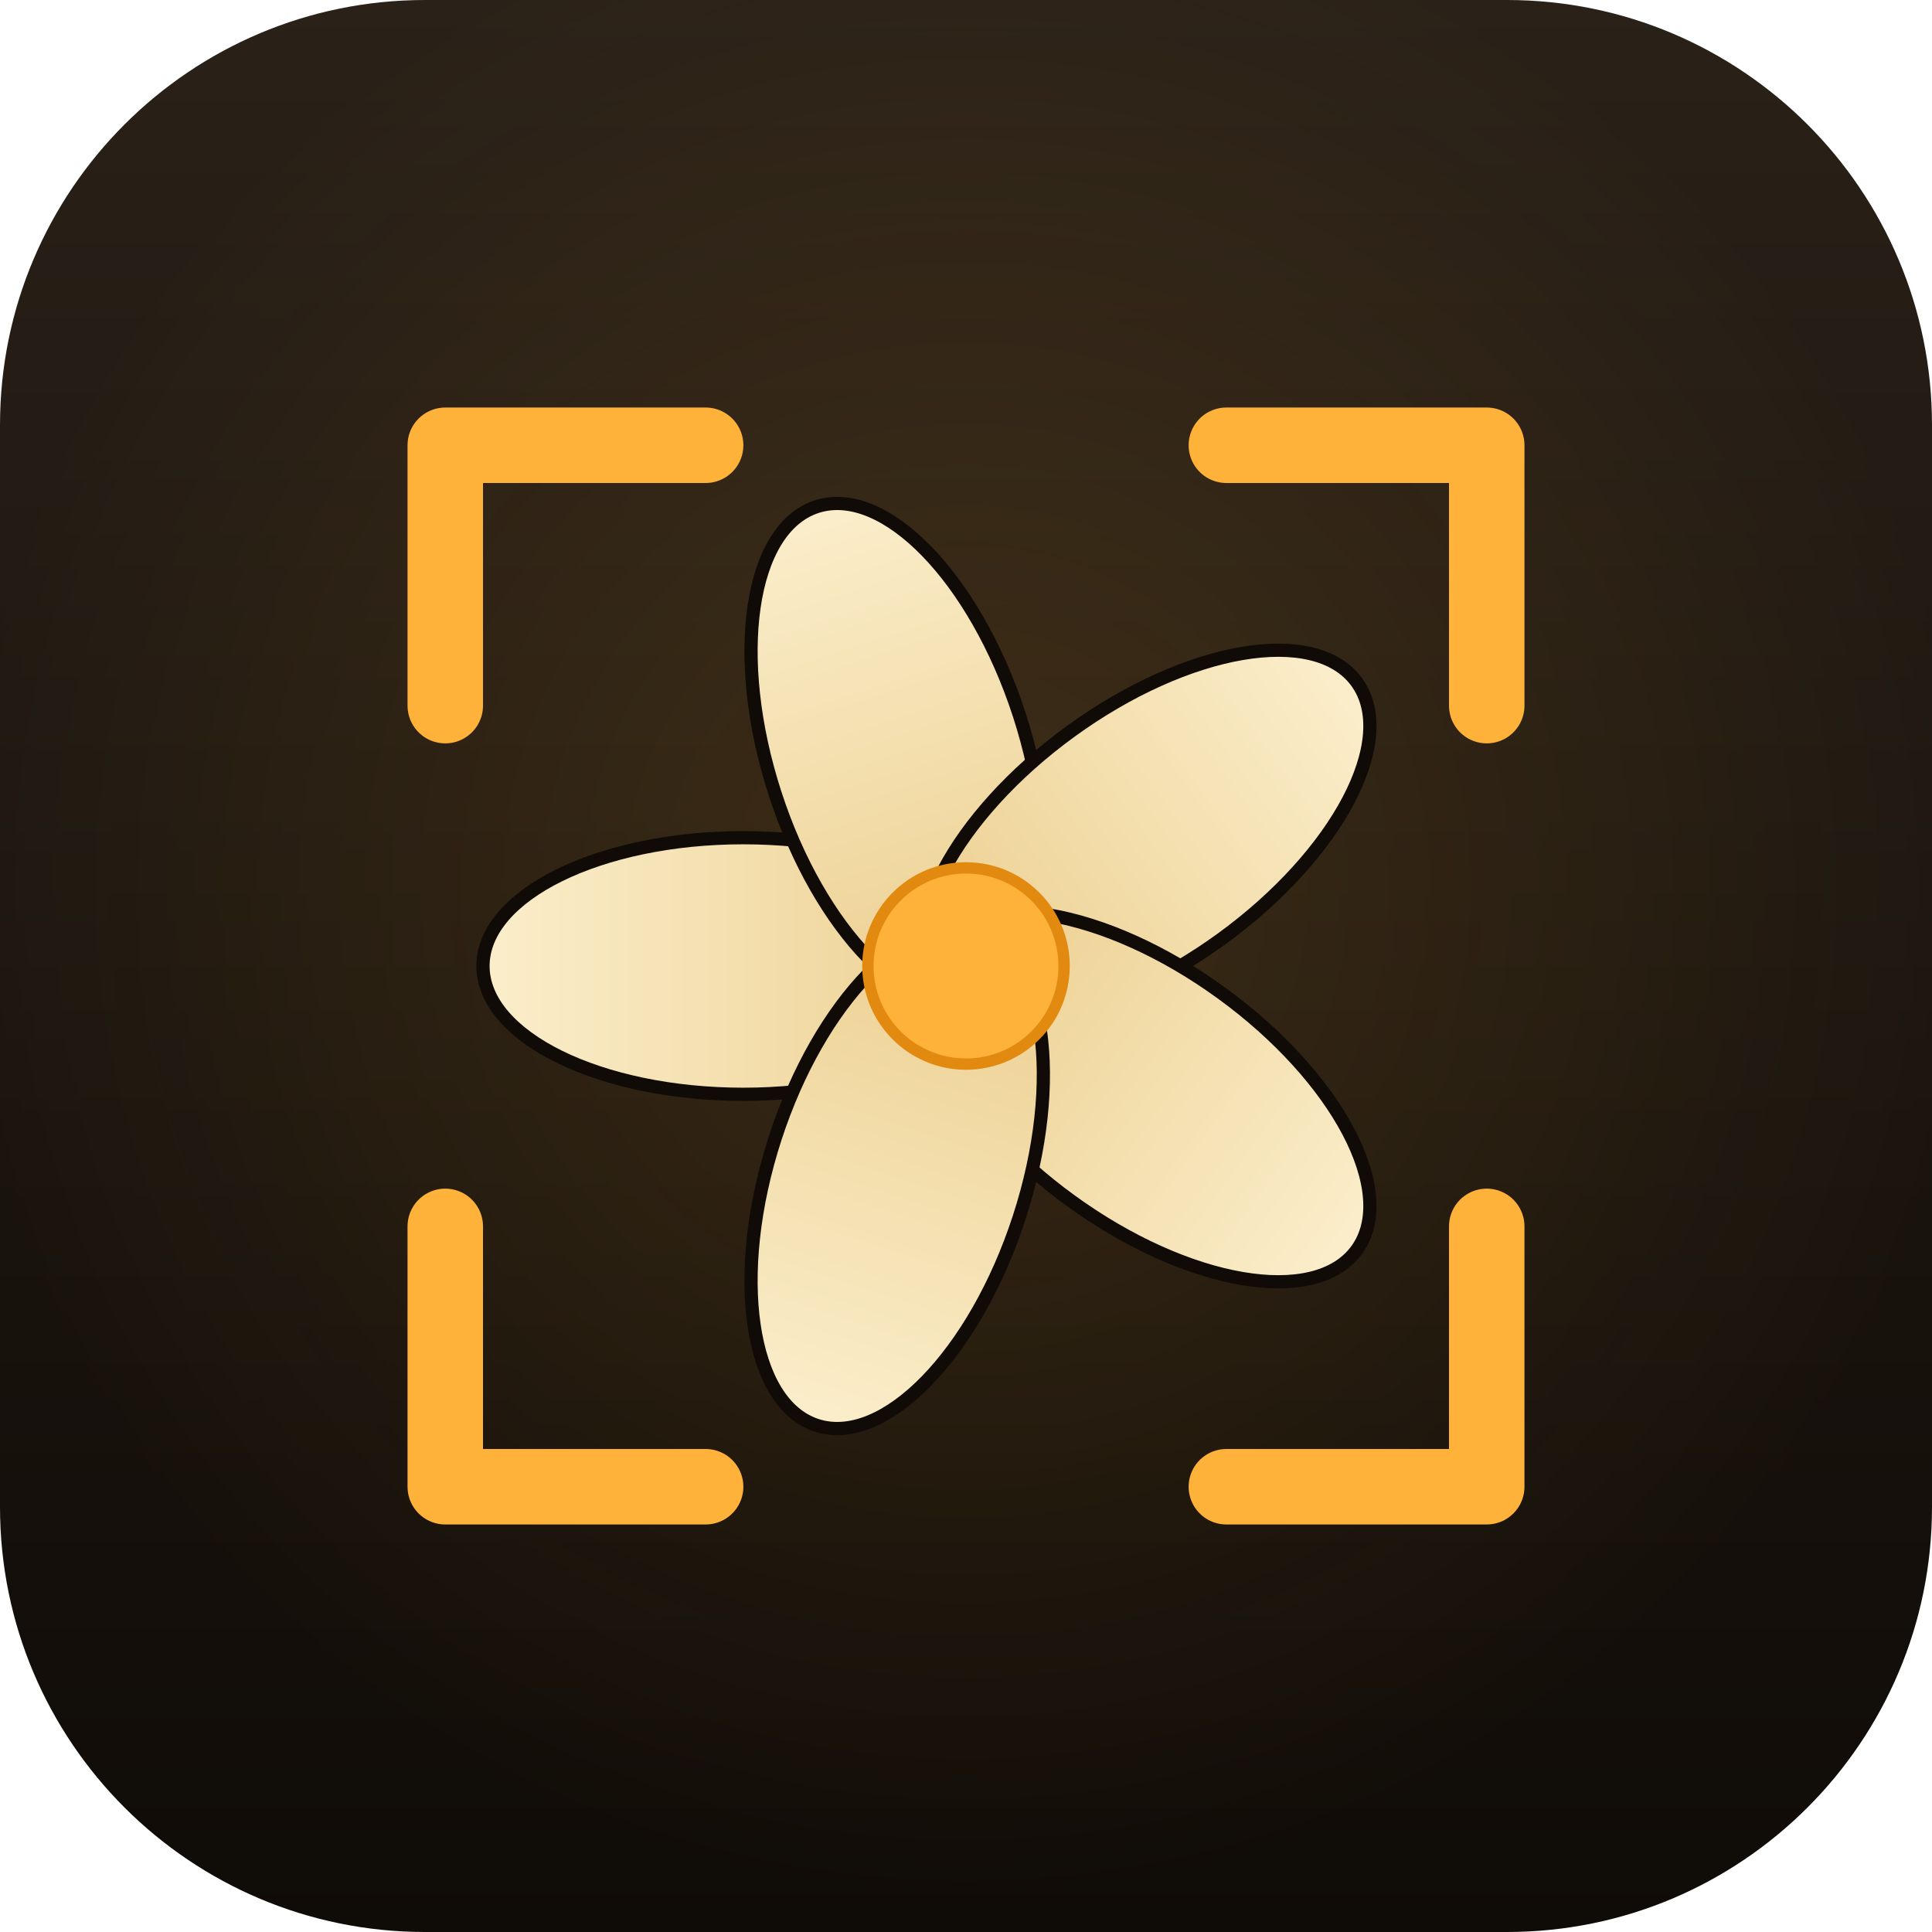
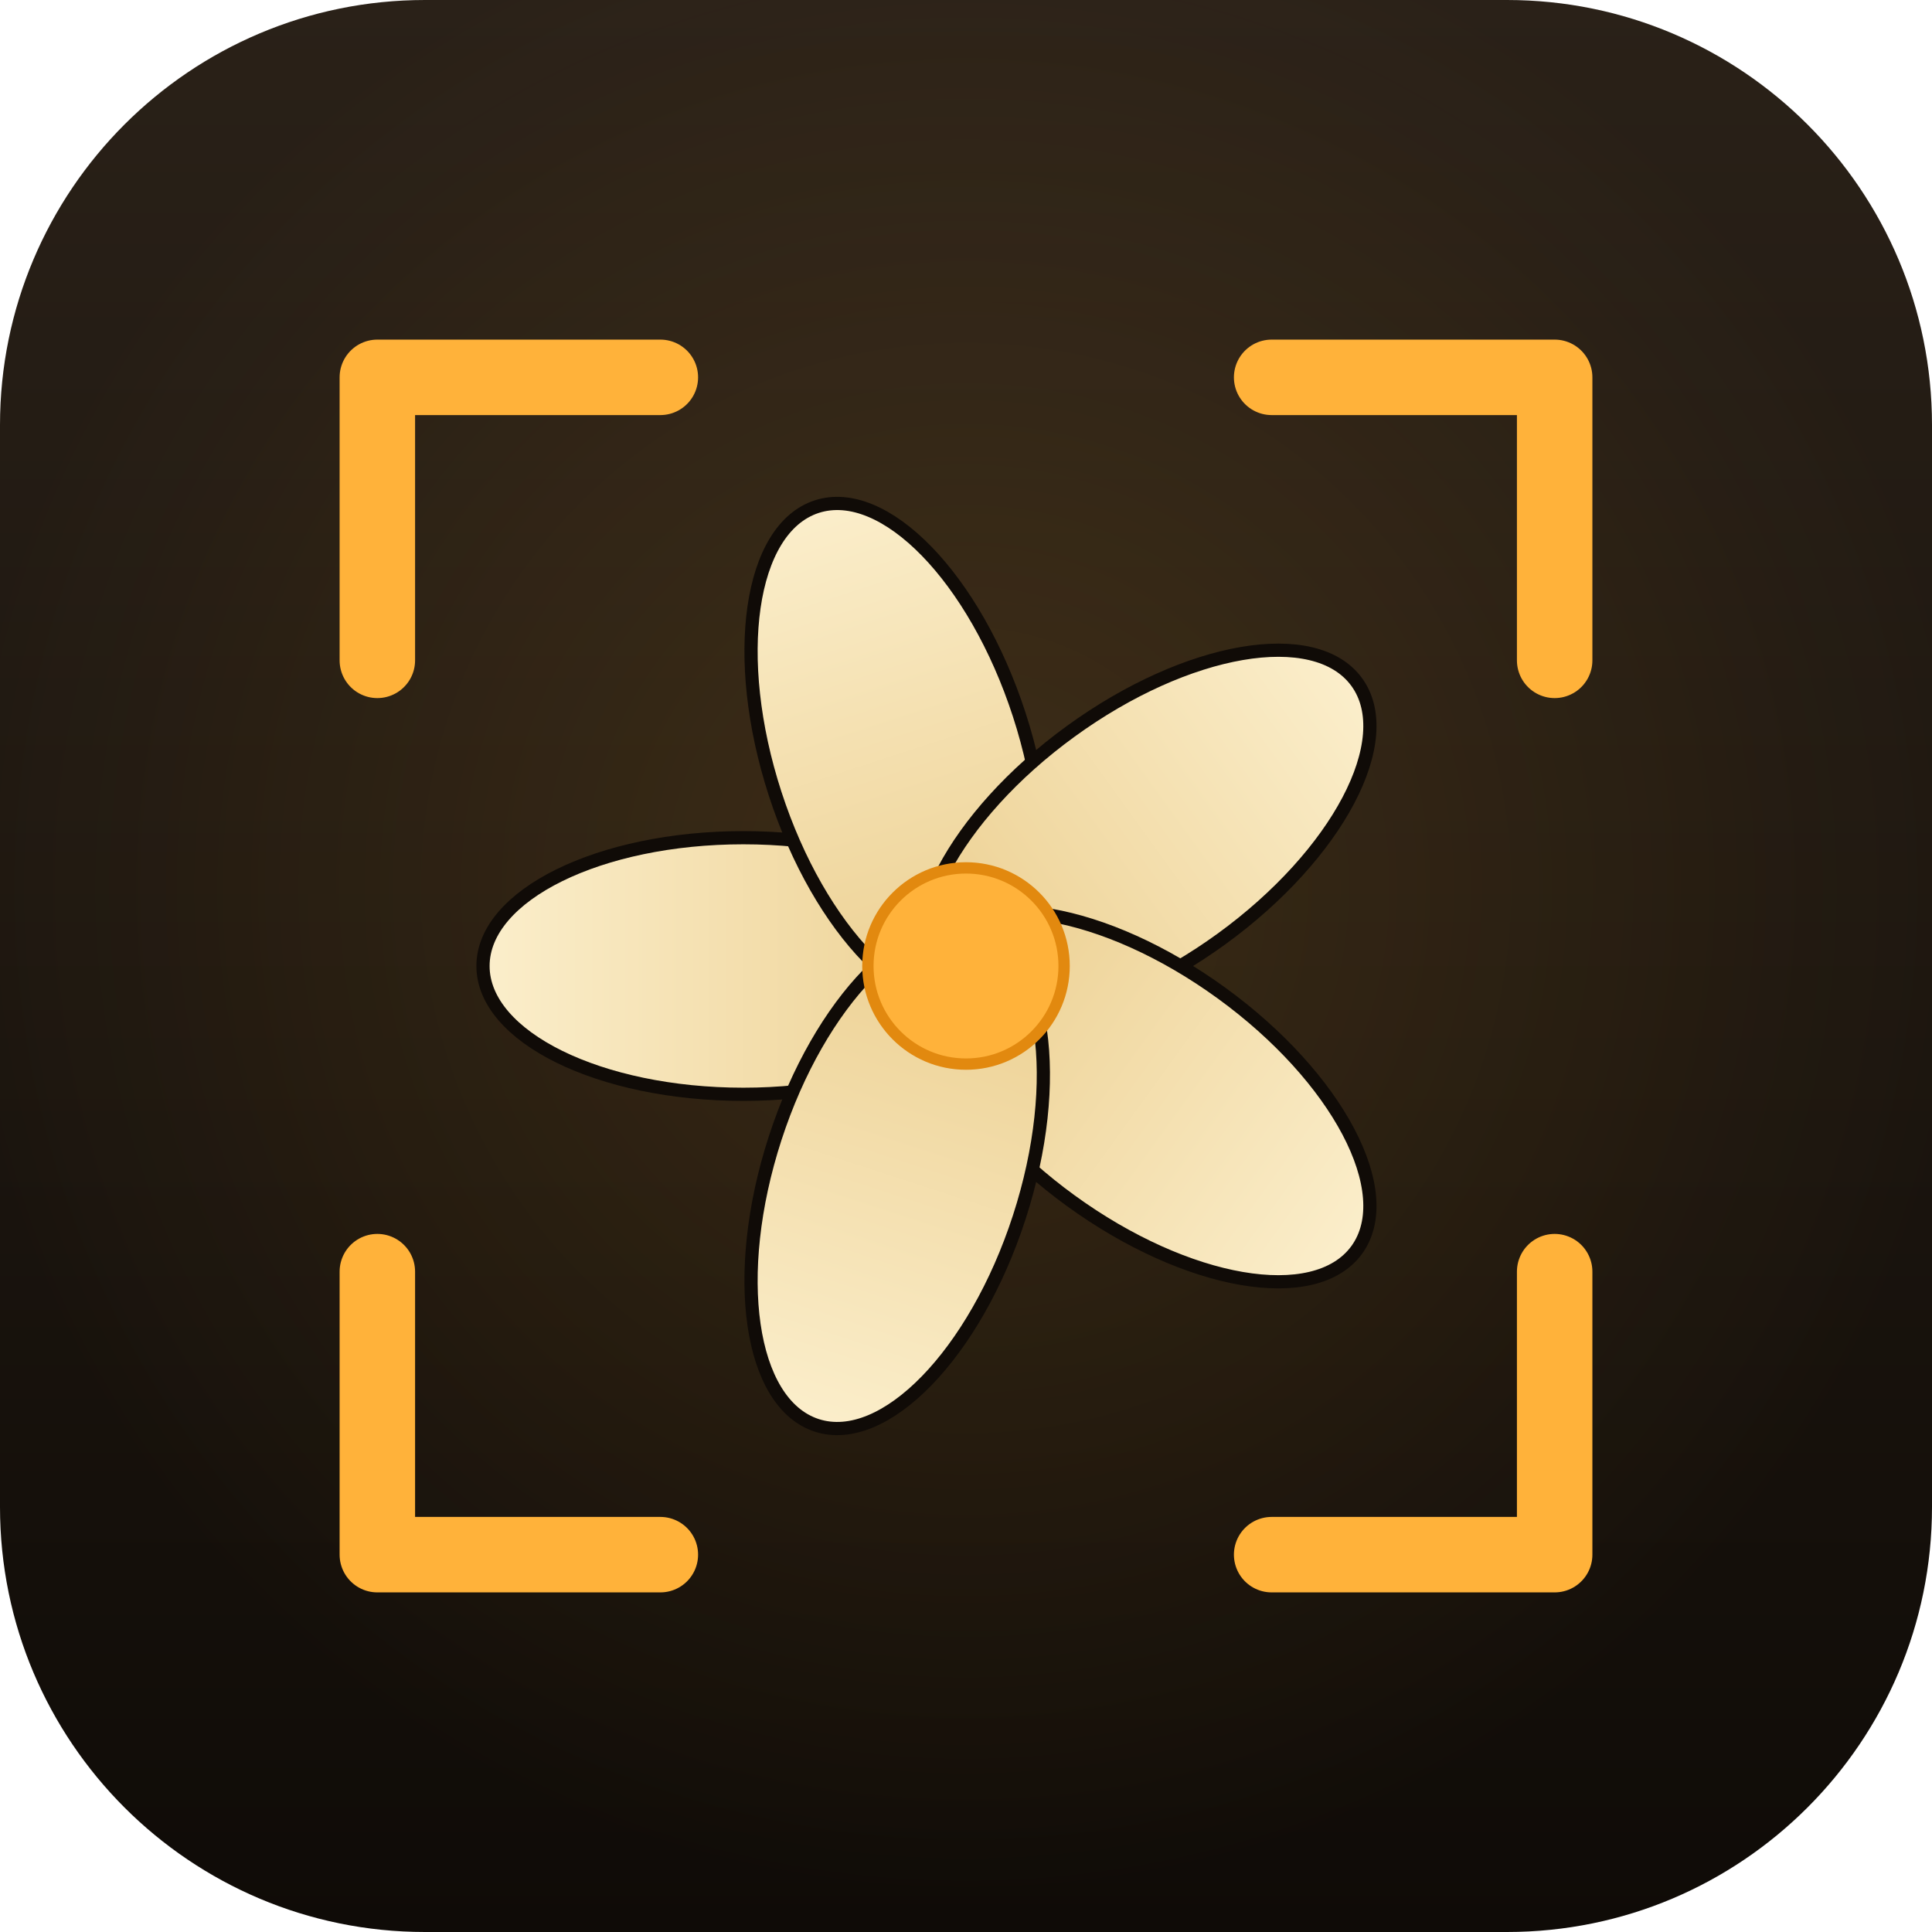
<svg xmlns="http://www.w3.org/2000/svg" width="1024" height="1024" viewBox="0 0 1024 1024">
  <defs>
    <linearGradient id="tile" x1="0" y1="0" x2="0" y2="1">
      <stop offset="0%" stop-color="#2a2118" />
      <stop offset="100%" stop-color="#0f0b07" />
    </linearGradient>
    <radialGradient id="glow" cx="50%" cy="46%" r="52%">
      <stop offset="0%" stop-color="#ffb23a" stop-opacity="0.14" />
      <stop offset="100%" stop-color="#ffb23a" stop-opacity="0" />
    </radialGradient>
    <linearGradient id="petal" x1="0" y1="0" x2="0" y2="1">
      <stop offset="0%" stop-color="#fbeecb" />
      <stop offset="100%" stop-color="#eccf90" />
    </linearGradient>
  </defs>
  <rect width="1024" height="1024" rx="225.28" fill="url(#tile)" />
  <rect width="1024" height="1024" rx="225.28" fill="url(#glow)" />
  <g fill="none" stroke="#ffb23a" stroke-width="40" stroke-linecap="round" stroke-linejoin="round">
-     <path d="M 374 236 H 236 V 374" />
-     <path d="M 650 236 H 788 V 374" />
-     <path d="M 374 788 H 236 V 650" />
-     <path d="M 650 788 H 788 V 650" />
+     <path d="M 350 200 H 200 V 350" />
+     <path d="M 674 200 H 824 V 350" />
+     <path d="M 350 824 H 200 V 674" />
+     <path d="M 674 824 H 824 V 674" />
  </g>
  <g fill="url(#petal)" stroke="#100b07" stroke-width="7">
    <g transform="rotate(-90 512 512)">
      <ellipse cx="512" cy="394" rx="68" ry="138" />
    </g>
    <g transform="rotate(-18 512 512)">
      <ellipse cx="512" cy="394" rx="68" ry="138" />
    </g>
    <g transform="rotate(54 512 512)">
      <ellipse cx="512" cy="394" rx="68" ry="138" />
    </g>
    <g transform="rotate(126 512 512)">
      <ellipse cx="512" cy="394" rx="68" ry="138" />
    </g>
    <g transform="rotate(198 512 512)">
      <ellipse cx="512" cy="394" rx="68" ry="138" />
    </g>
  </g>
  <circle cx="512" cy="512" r="52" fill="#ffb23a" stroke="#e2890f" stroke-width="6" />
</svg>
